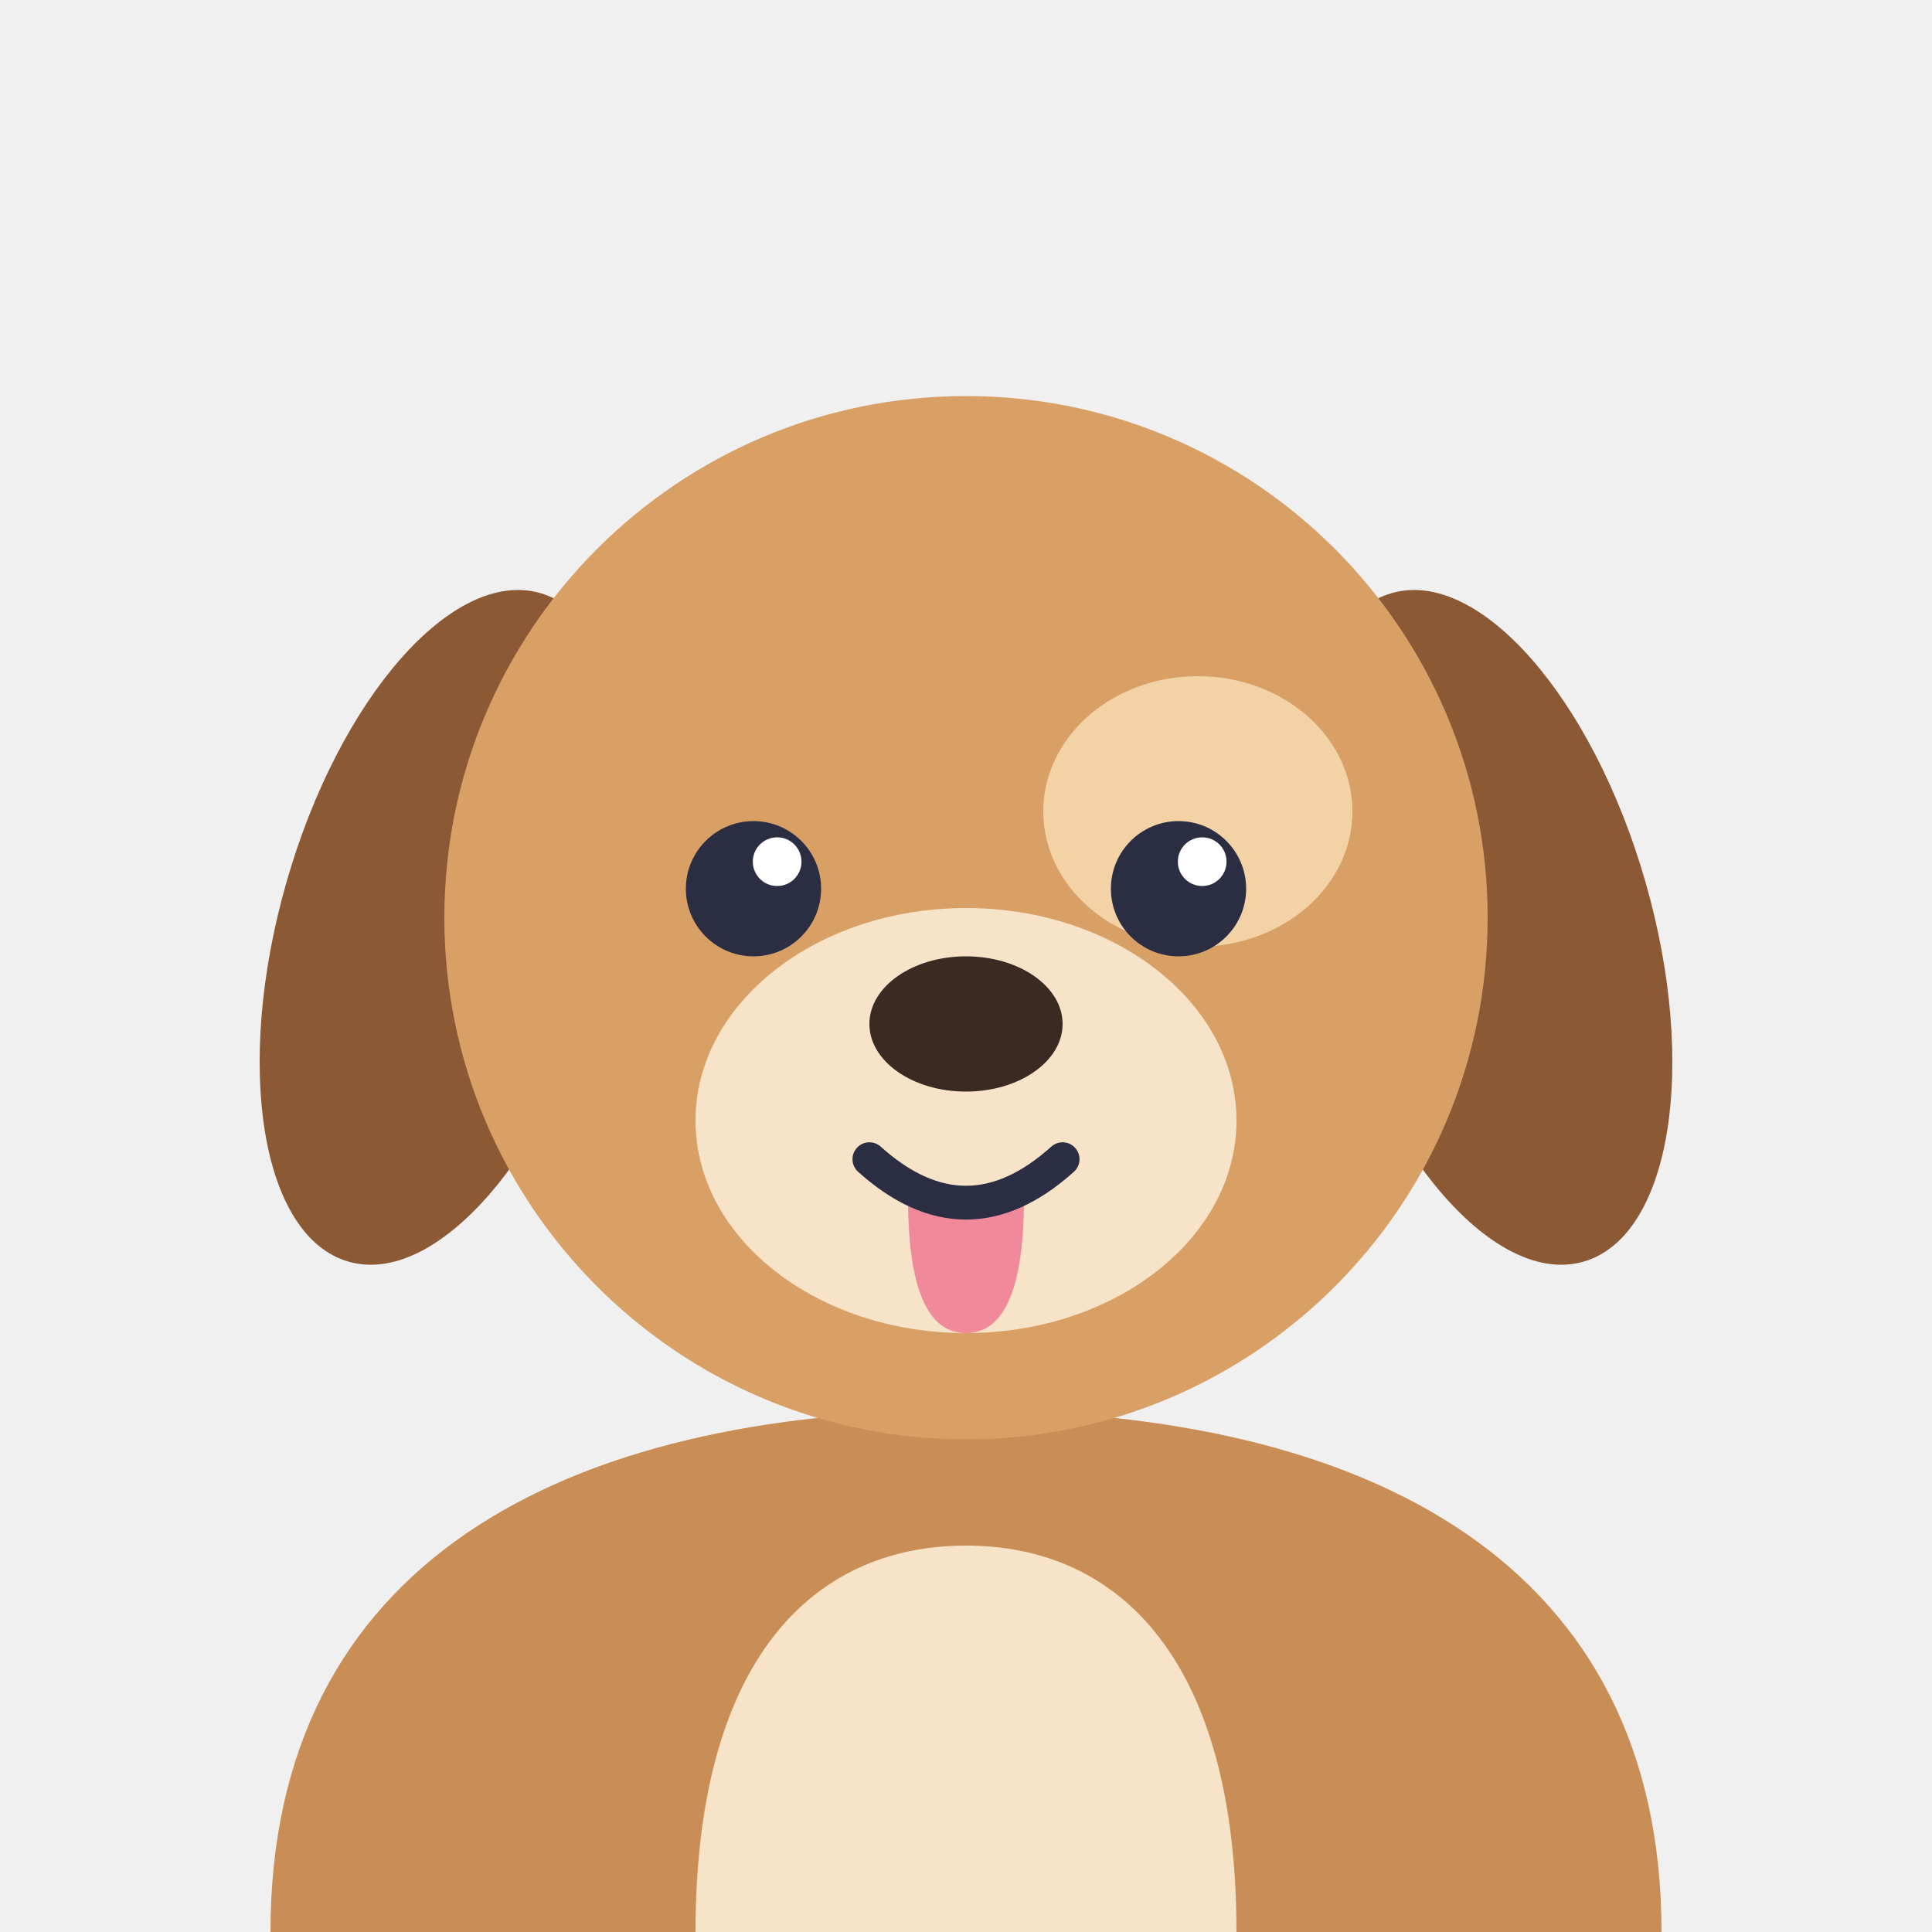
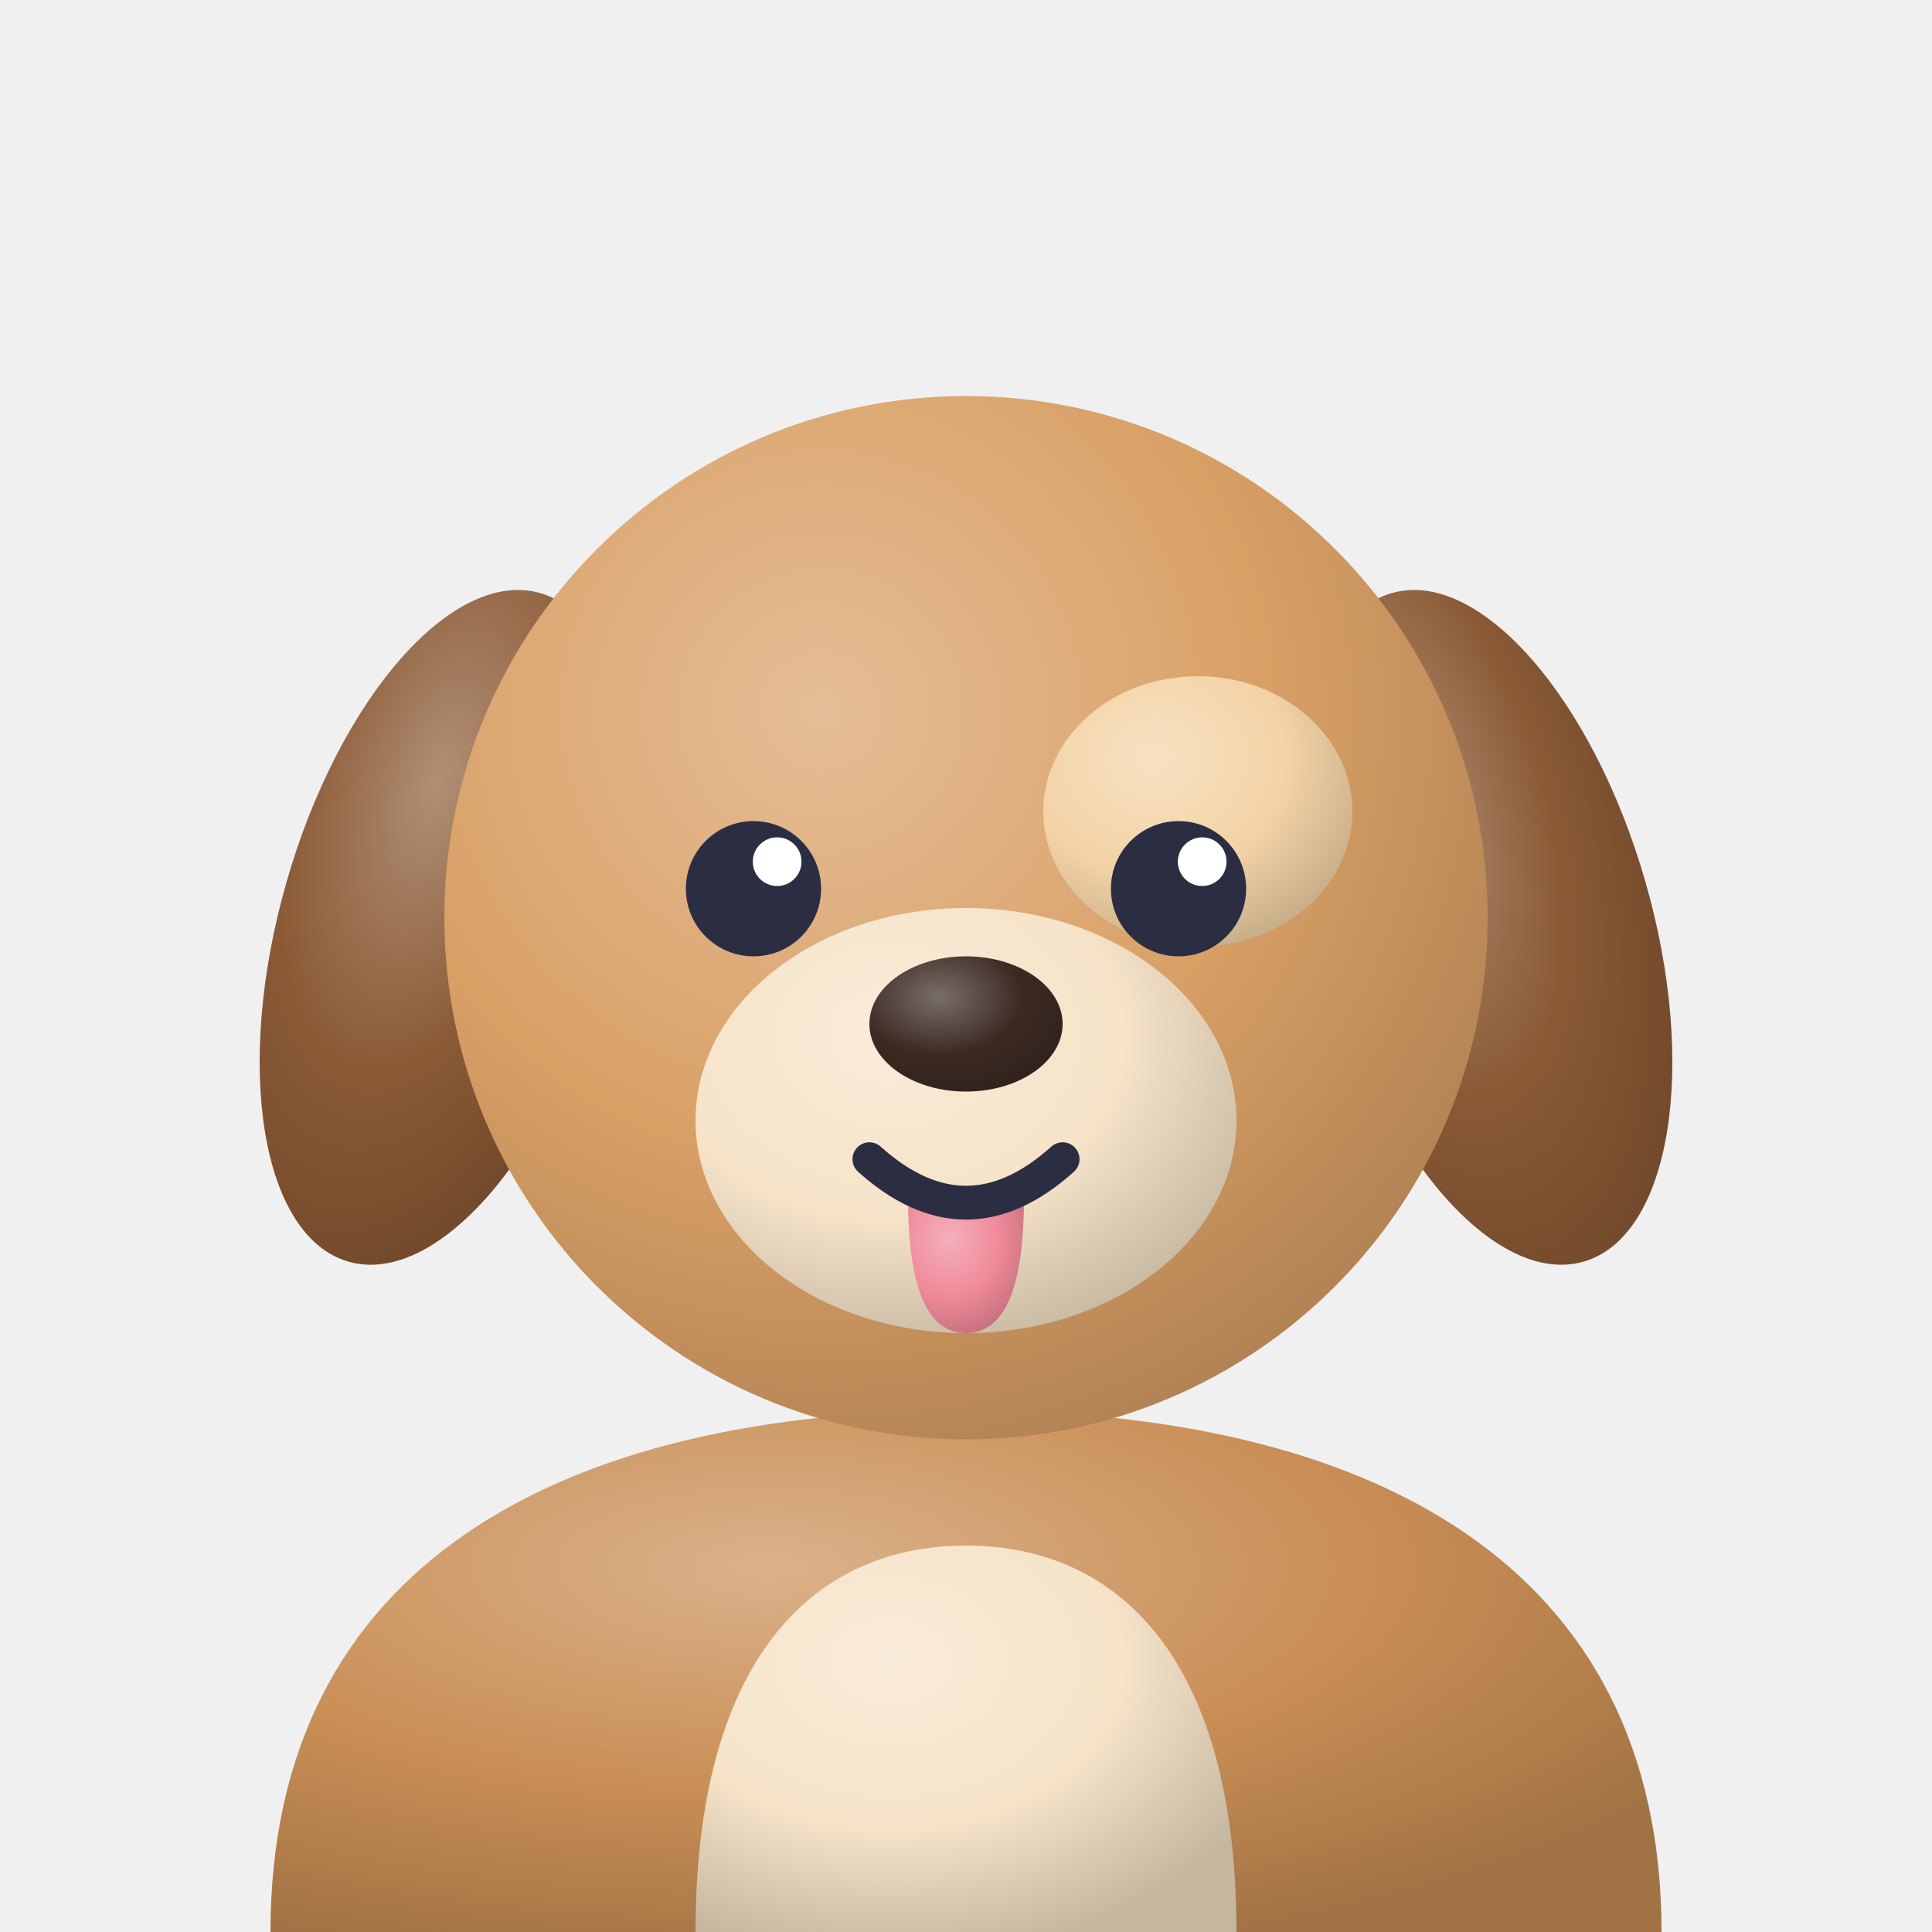
<svg xmlns="http://www.w3.org/2000/svg" viewBox="0 0 200 200">
-   <path d="M28 200 C28 162 58 146 100 146 C142 146 172 162 172 200 Z" fill="#C98E55" />
-   <path d="M72 200 C72 172 84 160 100 160 C116 160 128 172 128 200 Z" fill="#F6E3C8" />
-   <ellipse cx="46" cy="96" rx="17" ry="36" fill="#8B5A35" transform="rotate(16 46 96)" />
-   <ellipse cx="154" cy="96" rx="17" ry="36" fill="#8B5A35" transform="rotate(-16 154 96)" />
-   <ellipse cx="100" cy="95.0" rx="54.0" ry="54.0" fill="#D9A066" />
-   <ellipse cx="124" cy="84" rx="16" ry="14" fill="#F3D3A6" />
-   <ellipse cx="100" cy="116.0" rx="28.0" ry="22.0" fill="#F6E3C8" />
-   <ellipse cx="100" cy="106.0" rx="10.0" ry="7.0" fill="#3B2A22" />
+   <defs>
+     <radialGradient id="sC98E55" cx="0.36" cy="0.3" r="0.78">
+       <stop offset="0" stop-color="#DAB28B" />
+       <stop offset="0.55" stop-color="#C98E55" />
+       <stop offset="1" stop-color="#A17244" />
+     </radialGradient>
+     <radialGradient id="sF6E3C8" cx="0.36" cy="0.3" r="0.78">
+       <stop offset="0" stop-color="#F9ECDA" />
+       <stop offset="0.55" stop-color="#F6E3C8" />
+       <stop offset="1" stop-color="#C5B6A0" />
+     </radialGradient>
+     <radialGradient id="s8B5A35" cx="0.36" cy="0.3" r="0.78">
+       <stop offset="0" stop-color="#B08F76" />
+       <stop offset="0.55" stop-color="#8B5A35" />
+       <stop offset="1" stop-color="#6F482A" />
+     </radialGradient>
+     <radialGradient id="sD9A066" cx="0.36" cy="0.3" r="0.78">
+       <stop offset="0" stop-color="#E5BE97" />
+       <stop offset="0.55" stop-color="#D9A066" />
+       <stop offset="1" stop-color="#AE8052" />
+     </radialGradient>
+     <radialGradient id="sF3D3A6" cx="0.36" cy="0.3" r="0.78">
+       <stop offset="0" stop-color="#F7E1C2" />
+       <stop offset="0.55" stop-color="#F3D3A6" />
+       <stop offset="1" stop-color="#C2A985" />
+     </radialGradient>
+     <radialGradient id="s3B2A22" cx="0.36" cy="0.3" r="0.78">
+       <stop offset="0" stop-color="#7A6E69" />
+       <stop offset="0.55" stop-color="#3B2A22" />
+       <stop offset="1" stop-color="#2F221B" />
+     </radialGradient>
+     <radialGradient id="sF08A9A" cx="0.36" cy="0.3" r="0.78">
+       <stop offset="0" stop-color="#F5AFBA" />
+       <stop offset="0.55" stop-color="#F08A9A" />
+       <stop offset="1" stop-color="#C06E7B" />
+     </radialGradient>
+   </defs>
+   <path d="M28 200 C28 162 58 146 100 146 C142 146 172 162 172 200 Z" fill="url(#sC98E55)" />
+   <path d="M72 200 C72 172 84 160 100 160 C116 160 128 172 128 200 Z" fill="url(#sF6E3C8)" />
+   <ellipse cx="46" cy="96" rx="17" ry="36" fill="url(#s8B5A35)" transform="rotate(16 46 96)" />
+   <ellipse cx="154" cy="96" rx="17" ry="36" fill="url(#s8B5A35)" transform="rotate(-16 154 96)" />
+   <ellipse cx="100" cy="95.0" rx="54.0" ry="54.0" fill="url(#sD9A066)" />
+   <ellipse cx="124" cy="84" rx="16" ry="14" fill="url(#sF3D3A6)" />
+   <ellipse cx="100" cy="116.0" rx="28.0" ry="22.0" fill="url(#sF6E3C8)" />
+   <ellipse cx="100" cy="106.0" rx="10.0" ry="7.0" fill="url(#s3B2A22)" />
  <circle cx="78.0" cy="92.0" r="7.0" fill="#2B2D42" />
  <circle cx="122.0" cy="92.0" r="7.0" fill="#2B2D42" />
  <circle cx="80.45" cy="89.2" r="2.52" fill="#fff" />
  <circle cx="124.45" cy="89.2" r="2.52" fill="#fff" />
-   <path d="M94 124 Q94 138 100 138 Q106 138 106 124 Z" fill="#F08A9A" />
+   <path d="M94 124 Q94 138 100 138 Q106 138 106 124 Z" fill="url(#sF08A9A)" />
  <path d="M90.0 120.0 Q100 129.0 110.0 120.0" fill="none" stroke="#2B2D42" stroke-width="3.5" stroke-linecap="round" />
</svg>
